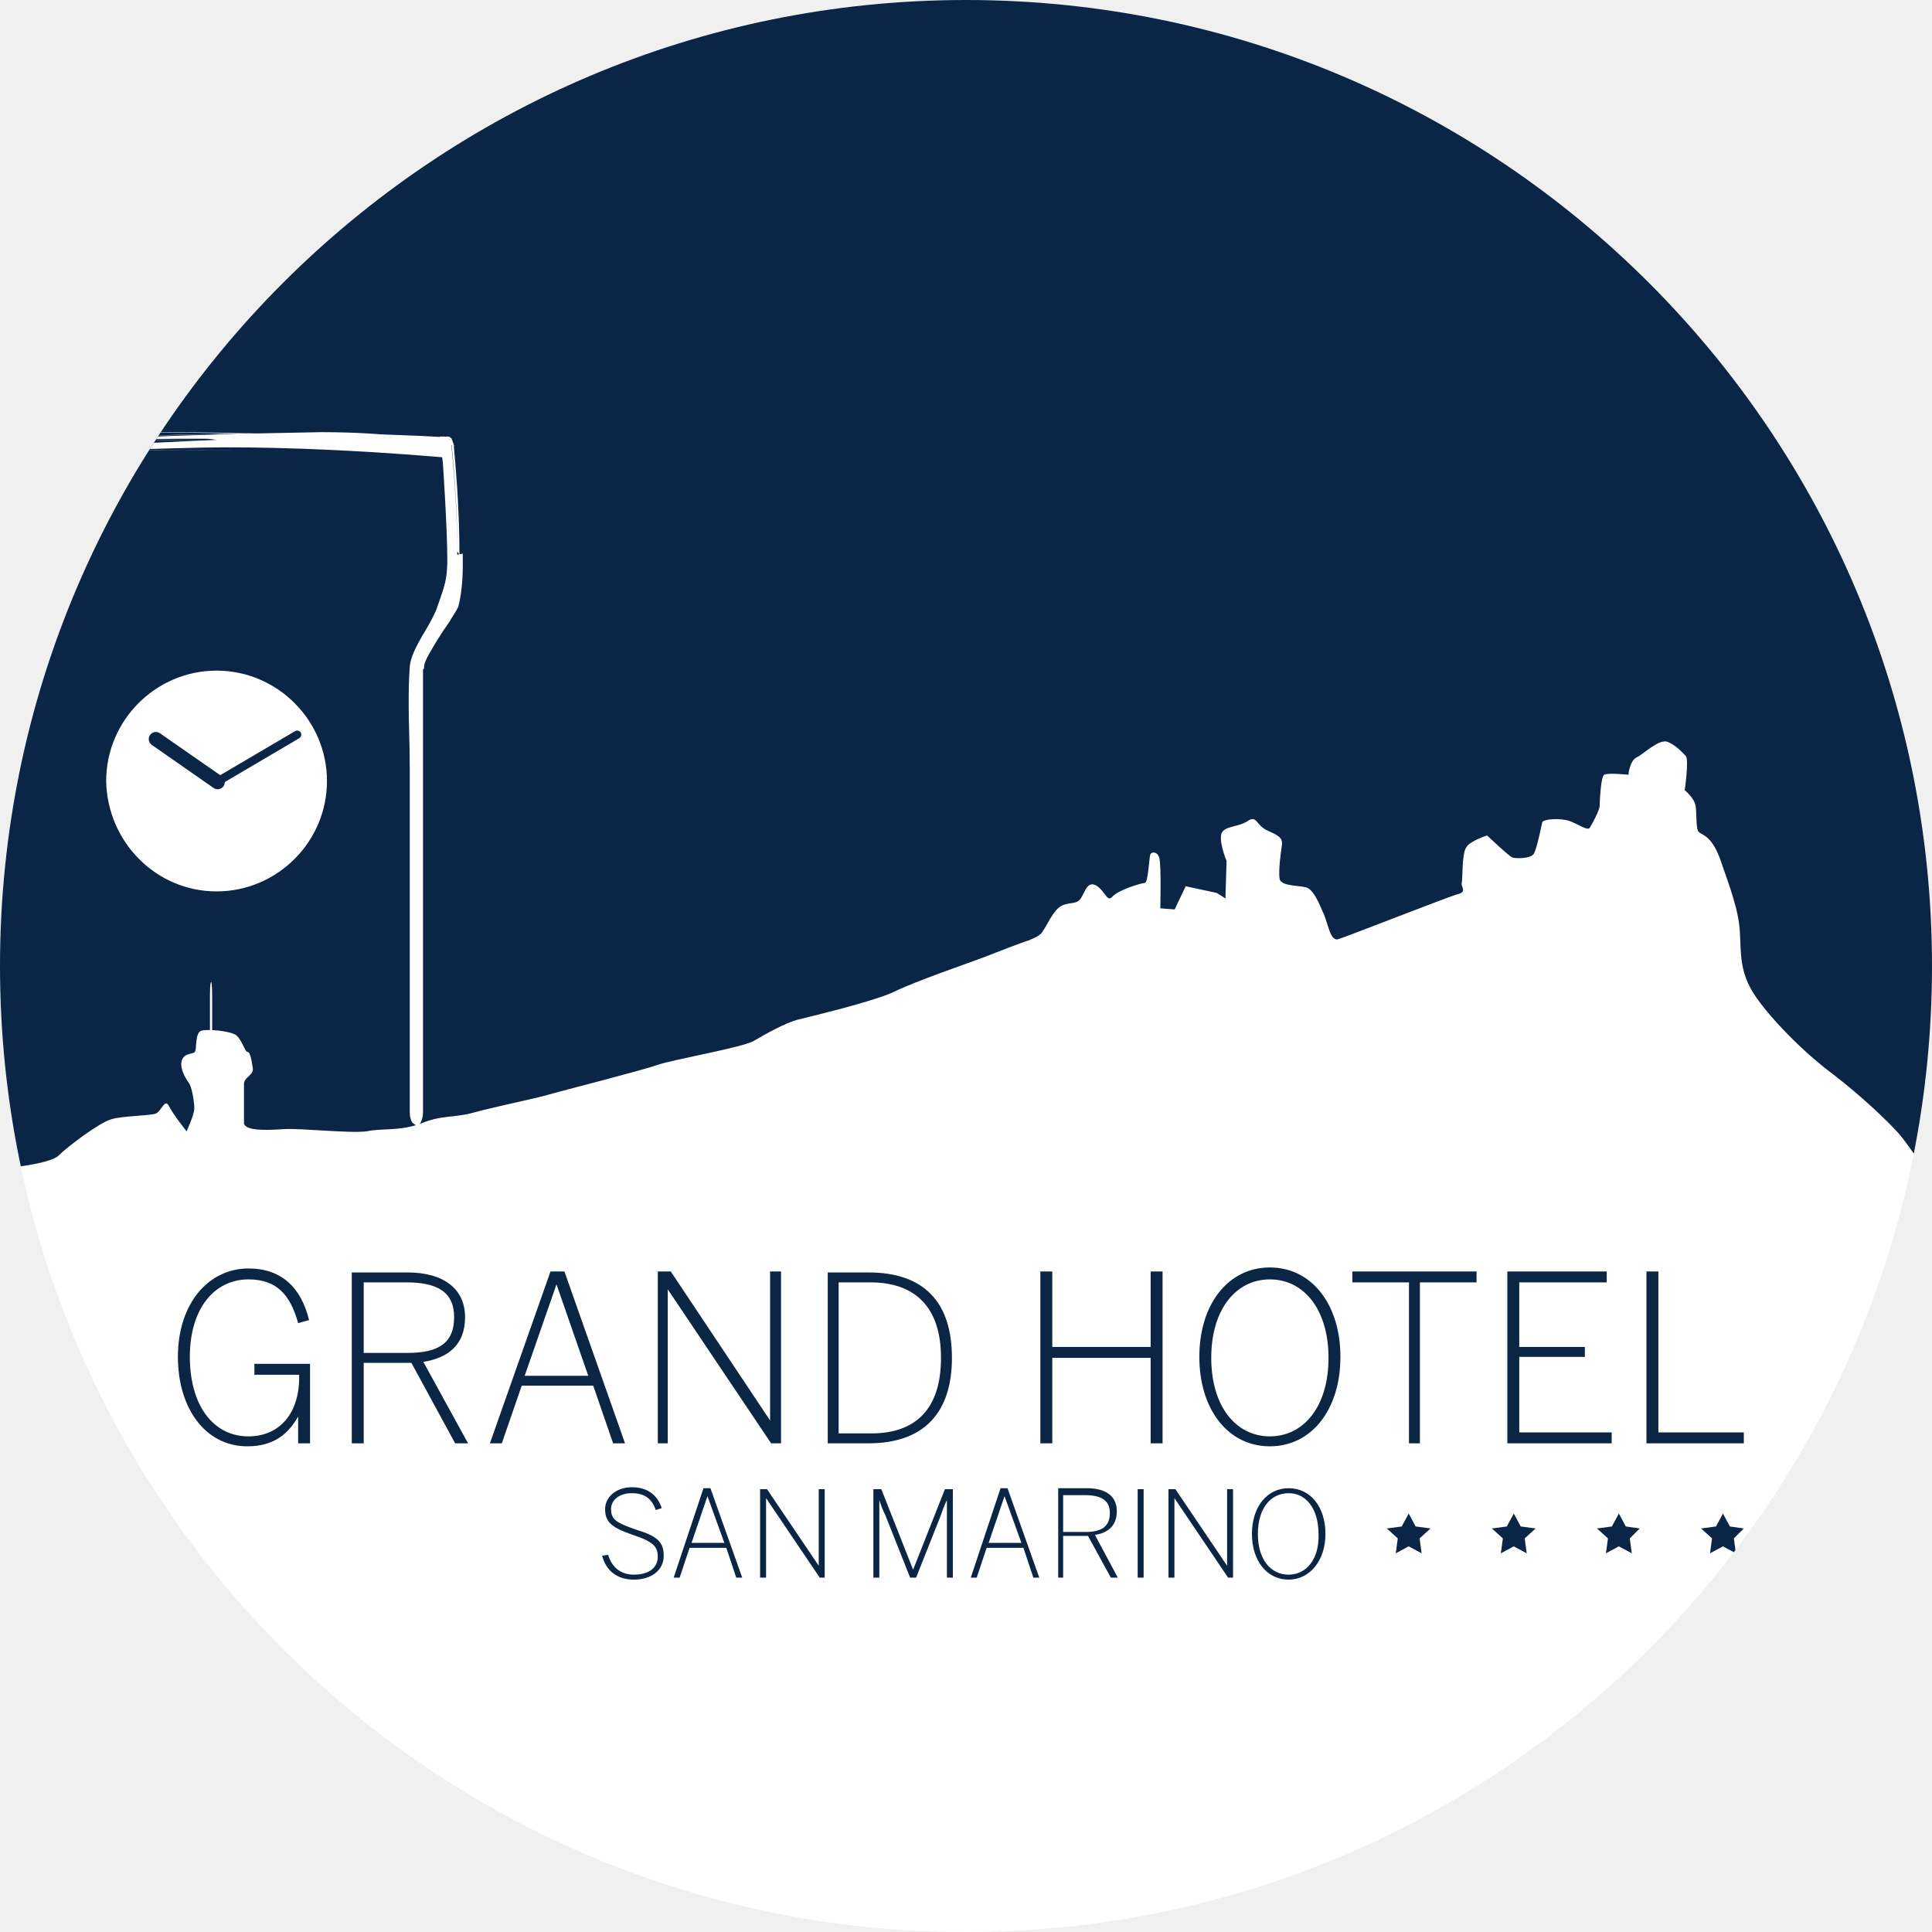
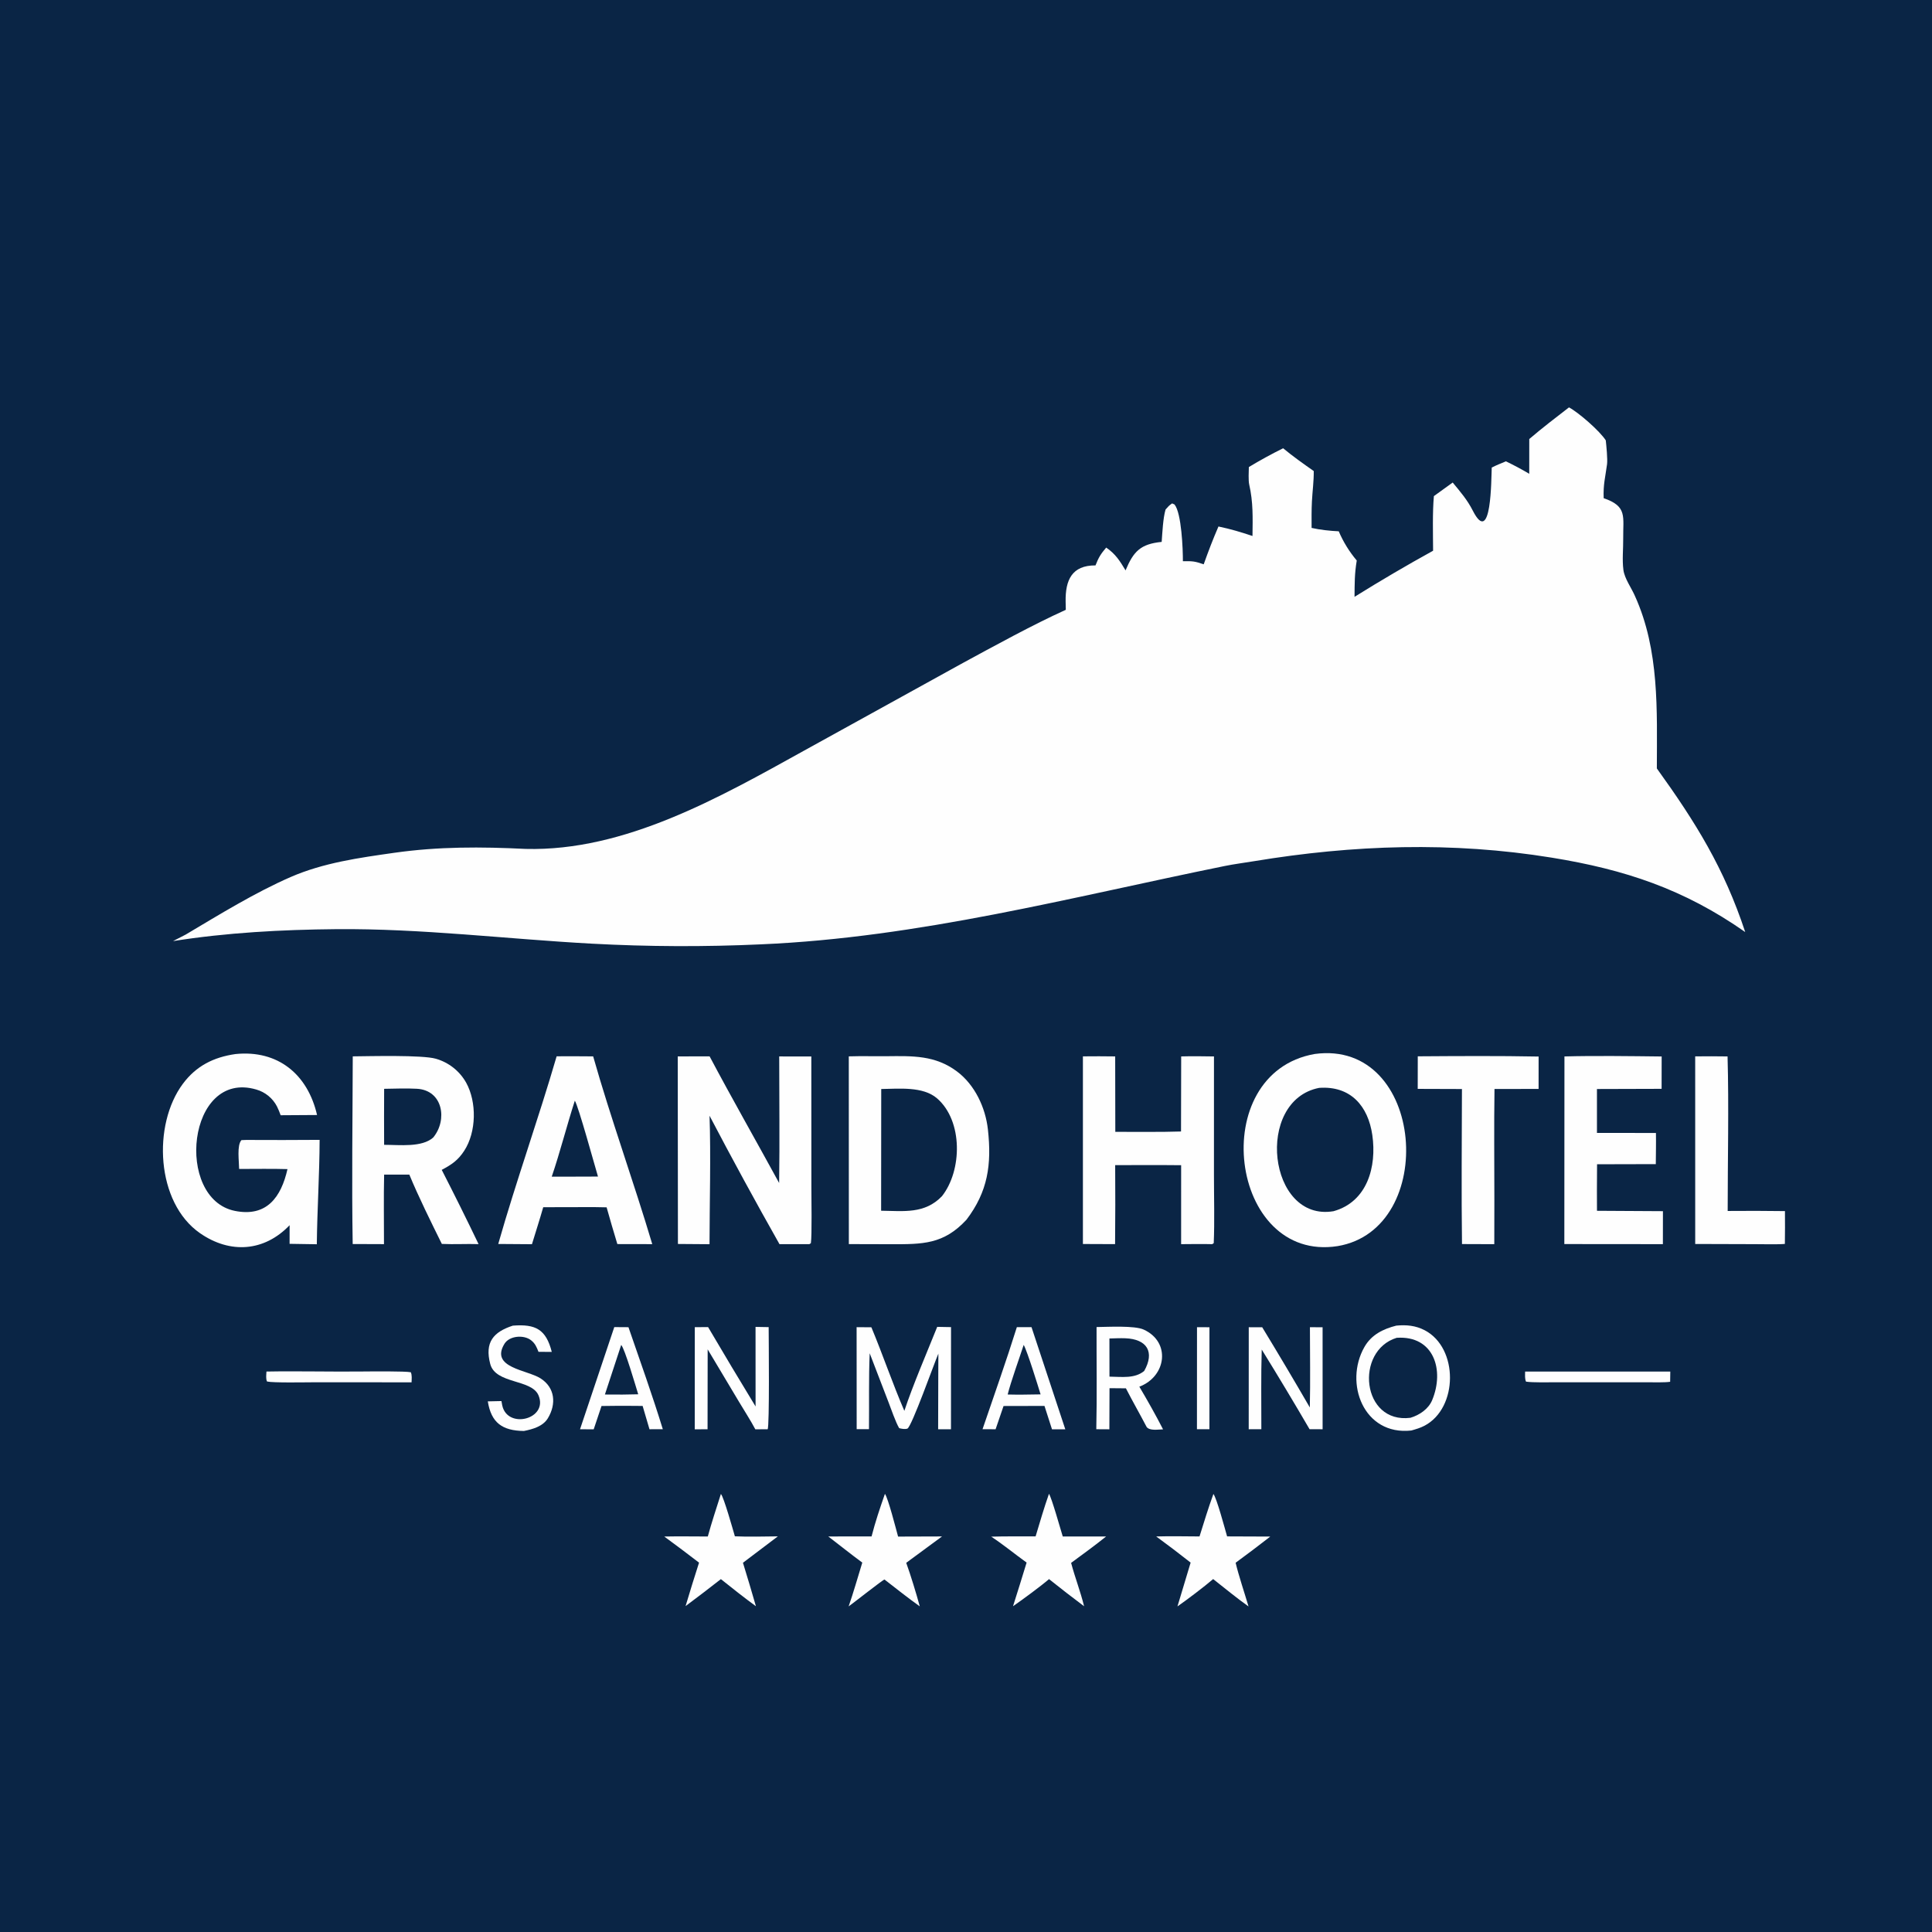
- <svg xmlns="http://www.w3.org/2000/svg" width="85" height="85" viewBox="0 0 85 85" fill="none">
-   <g clip-path="url(#clip0_2217_47)">
-     <rect width="85" height="85" rx="42.5" fill="white" />
-     <path d="M0 51.426C0 51.426 2.186 51.231 2.574 50.843C2.963 50.454 4.371 49.386 4.906 49.24C5.391 49.094 6.509 49.094 6.849 48.997C7.14 48.851 7.237 48.317 7.431 48.657C7.626 49.046 8.209 49.774 8.209 49.774C8.209 49.774 8.549 49.046 8.549 48.754C8.549 48.511 8.451 47.831 8.306 47.637C8.16 47.443 7.869 46.957 8.014 46.617C8.16 46.277 8.549 46.423 8.597 46.229C8.646 46.083 8.597 45.451 8.84 45.354C9.083 45.257 10.151 45.354 10.394 45.549C10.637 45.743 10.783 46.277 10.88 46.277C11.026 46.277 11.074 46.714 11.123 47.006C11.171 47.297 10.734 47.394 10.734 47.686V49.386C10.734 49.774 11.754 49.726 12.483 49.677C13.211 49.629 15.397 49.871 16.126 49.774C16.806 49.629 17.583 49.774 18.506 49.434C19.429 49.046 19.963 49.191 20.837 48.949C21.711 48.706 23.606 48.317 24.091 48.171C24.577 48.026 28.22 47.103 28.9 46.86C29.58 46.617 32.689 46.083 33.174 45.791C33.66 45.5 34.534 45.014 35.069 44.869C35.651 44.723 38.323 44.091 39.294 43.654C40.266 43.169 42.694 42.343 43.326 42.1C43.957 41.857 44.929 41.469 45.269 41.371C45.609 41.226 45.803 41.129 45.9 40.934C46.046 40.74 46.337 40.06 46.677 39.866C47.017 39.671 47.357 39.817 47.551 39.526C47.746 39.234 47.843 38.7 48.28 38.991C48.669 39.283 48.717 39.72 48.96 39.429C49.251 39.137 50.223 38.846 50.369 38.846C50.514 38.846 50.563 37.68 50.611 37.583C50.66 37.486 50.903 37.437 51 37.729C51.097 37.971 51.049 39.963 51.049 39.963L51.68 40.011L52.166 38.991L53.526 39.283L53.914 39.526L53.963 37.874C53.963 37.874 53.671 37.194 53.72 36.757C53.769 36.32 54.449 36.417 54.886 36.126C55.323 35.834 55.226 36.32 55.809 36.563C56.391 36.806 56.44 36.951 56.391 37.243C56.343 37.534 56.246 38.311 56.294 38.651C56.343 38.991 57.071 38.943 57.46 39.04C57.8 39.137 58.043 39.769 58.237 40.206C58.431 40.643 58.529 41.42 58.869 41.323C59.209 41.226 63.774 39.429 64.163 39.331C64.551 39.234 64.26 38.991 64.309 38.846C64.357 38.7 64.309 37.583 64.503 37.291C64.649 37 65.426 36.757 65.426 36.757C65.426 36.757 66.397 37.68 66.543 37.729C66.689 37.777 67.32 37.777 67.466 37.583C67.611 37.389 67.806 36.369 67.854 36.174C67.903 36.029 68.68 35.98 69.069 36.126C69.457 36.271 69.846 36.563 69.943 36.417C70.04 36.271 70.38 35.64 70.38 35.446C70.38 35.251 70.429 34.183 70.574 34.086C70.72 33.989 71.643 34.086 71.643 34.086C71.643 34.086 71.691 33.454 72.031 33.309C72.323 33.163 72.954 32.531 73.343 32.629C73.731 32.774 74.023 33.114 74.169 33.26C74.314 33.454 74.12 34.766 74.12 34.766C74.12 34.766 74.557 35.106 74.606 35.494C74.654 35.883 74.606 36.514 74.751 36.611C74.897 36.757 75.334 36.757 75.723 37.923C76.111 39.04 76.5 40.06 76.549 41.031C76.597 42.003 76.549 42.78 77.18 43.751C77.811 44.723 79.317 46.277 80.629 47.249C81.891 48.22 82.96 49.24 83.494 49.823C84.029 50.406 85.049 52.057 85.049 52.057V0H0V51.426Z" fill="#0A2545" />
-     <path d="M10.887 63.632C12.111 63.632 12.723 63.02 13.117 62.32V63.5H13.641V60.003H11.193V60.484H13.161C13.204 62.189 12.286 63.194 10.931 63.194C9.357 63.194 8.352 61.796 8.352 59.697C8.352 57.555 9.445 56.288 10.931 56.288C12.155 56.288 12.767 56.943 13.117 58.211L13.598 58.08C13.248 56.637 12.374 55.807 10.931 55.807C9.183 55.807 7.827 57.337 7.827 59.697C7.827 61.927 9.008 63.632 10.887 63.632ZM15.477 63.5H16.002V59.96H18.1L20.024 63.5H20.592L18.625 59.916C19.718 59.741 20.461 59.173 20.461 57.949C20.461 56.725 19.543 55.982 17.925 55.982H15.477V63.5ZM16.002 59.479V56.419H17.882C19.193 56.419 19.98 56.812 19.98 57.949C19.98 59.129 19.237 59.522 17.925 59.522H16.002V59.479ZM21.554 63.5H22.078L22.953 60.965H26.1L26.974 63.5H27.499L24.832 55.938H24.22L21.554 63.5ZM23.084 60.528L24.483 56.506L25.881 60.528H23.084ZM28.898 63.5H29.379V56.725L33.925 63.5H34.362V55.938H33.881V62.495L29.51 55.938H28.941V63.5H28.898ZM36.417 63.5H38.209C40.657 63.5 41.881 62.145 41.881 59.741C41.881 57.293 40.657 55.982 38.209 55.982H36.417V63.5ZM36.897 63.02V56.419H38.296C40.22 56.419 41.4 57.468 41.4 59.741C41.4 62.014 40.263 63.063 38.34 63.063H36.897V63.02ZM45.771 63.5H46.296V59.741H50.624V63.5H51.148V55.938H50.624V59.26H46.296V55.938H45.771V63.5ZM55.869 63.632C57.705 63.632 58.973 62.014 58.973 59.697C58.973 57.38 57.705 55.763 55.869 55.763C54.033 55.763 52.766 57.38 52.766 59.697C52.766 62.014 54.033 63.632 55.869 63.632ZM55.869 63.194C54.383 63.194 53.29 61.883 53.29 59.741C53.29 57.599 54.383 56.288 55.869 56.288C57.356 56.288 58.449 57.599 58.449 59.741C58.449 61.883 57.356 63.194 55.869 63.194ZM61.946 63.5H62.47V56.419H64.962V55.938H59.498V56.419H61.989V63.5H61.946ZM66.317 63.5H70.907V63.02H66.842V59.697H69.727V59.26H66.842V56.419H70.689V55.938H66.317V63.5ZM72.437 63.5H76.721V63.02H72.962V55.938H72.437V63.5Z" fill="#0B2645" />
-     <path d="M27.89 69.497C28.633 69.497 29.201 69.104 29.201 68.448C29.201 67.836 28.895 67.574 28.021 67.311C27.147 67.005 26.884 66.874 26.884 66.393C26.884 66 27.234 65.694 27.802 65.694C28.327 65.694 28.677 65.912 28.851 66.437L29.114 66.35C28.939 65.825 28.545 65.432 27.802 65.432C27.103 65.432 26.622 65.869 26.622 66.393C26.622 67.005 26.972 67.224 27.846 67.53C28.764 67.836 28.939 68.054 28.939 68.492C28.939 68.972 28.545 69.278 27.89 69.278C27.321 69.278 26.928 68.972 26.753 68.404L26.491 68.448C26.666 69.104 27.147 69.497 27.89 69.497ZM29.638 69.41H29.901L30.338 68.098H31.955L32.392 69.41H32.655L31.256 65.475H30.95L29.638 69.41ZM30.425 67.88L31.125 65.825L31.868 67.88H30.425ZM33.441 69.41H33.704V65.912L36.064 69.41H36.283V65.519H36.021V68.885L33.747 65.519H33.441V69.41ZM38.469 69.41H38.687V66C38.775 66.262 38.818 66.393 38.949 66.656L40.042 69.41H40.305L41.397 66.656C41.485 66.393 41.572 66.175 41.66 66V69.41H41.922V65.519H41.572L40.173 69.06L38.775 65.519H38.425V69.41H38.469ZM42.709 69.41H42.971L43.408 68.098H45.026L45.463 69.41H45.725L44.326 65.475H44.02L42.709 69.41ZM43.496 67.88L44.195 65.825L44.938 67.88H43.496ZM46.512 69.41H46.774V67.574H47.867L48.873 69.41H49.179L48.173 67.53C48.741 67.442 49.135 67.136 49.135 66.481C49.135 65.825 48.654 65.475 47.823 65.475H46.556V69.41H46.512ZM46.774 67.355V65.781H47.736C48.435 65.781 48.829 66 48.829 66.568C48.829 67.18 48.435 67.399 47.78 67.399H46.774V67.355ZM50.053 69.41H50.315V65.519H50.053V69.41ZM51.408 69.41H51.67V65.912L54.031 69.41H54.249V65.519H53.987V68.885L51.714 65.519H51.408V69.41ZM56.697 69.497C57.615 69.497 58.315 68.666 58.315 67.486C58.315 66.306 57.659 65.475 56.697 65.475C55.736 65.475 55.08 66.306 55.08 67.486C55.08 68.666 55.736 69.497 56.697 69.497ZM56.697 69.278C55.911 69.278 55.342 68.623 55.342 67.486C55.342 66.35 55.911 65.694 56.697 65.694C57.441 65.694 58.009 66.35 58.009 67.486C58.053 68.579 57.484 69.278 56.697 69.278Z" fill="#0B2645" />
-     <path d="M61.977 66.59L62.283 67.158L62.938 67.246L62.457 67.683L62.545 68.339L61.977 68.033L61.408 68.339L61.496 67.683L61.015 67.246L61.671 67.158L61.977 66.59Z" fill="#0A2545" />
-     <path d="M66.6 66.59L66.906 67.158L67.562 67.246L67.081 67.683L67.168 68.339L66.6 68.033L66.032 68.339L66.119 67.683L65.638 67.246L66.294 67.158L66.6 66.59Z" fill="#0A2545" />
-     <path d="M71.223 66.59L71.529 67.158L72.141 67.246L71.704 67.683L71.792 68.339L71.223 68.033L70.655 68.339L70.743 67.683L70.262 67.246L70.917 67.158L71.223 66.59Z" fill="#0A2545" />
-     <path d="M75.803 66.59L76.109 67.158L76.721 67.246L76.284 67.683L76.371 68.339L75.803 68.033L75.235 68.339L75.322 67.683L74.841 67.246L75.497 67.158L75.803 66.59Z" fill="#0A2545" />
-     <path fill-rule="evenodd" clip-rule="evenodd" d="M19.802 19.336C19.796 19.338 19.788 19.339 19.779 19.34L19.777 19.337V19.304C19.777 19.304 19.79 19.317 19.802 19.336ZM19.943 19.499H20.02C20.02 19.499 19.994 19.499 19.942 19.497C19.937 19.481 19.93 19.466 19.923 19.451C19.923 19.427 19.91 19.402 19.898 19.378C19.886 19.353 19.874 19.328 19.874 19.304C19.826 19.256 19.777 19.208 19.728 19.208H19.399L19.389 19.207L19.389 19.208H19.34L19.341 19.222C18.963 19.198 18.22 19.16 16.765 19.11C16.747 19.108 15.636 19.013 14.143 19.013C14.118 19.014 12.927 19.037 11.311 19.069C9.114 19.023 5.815 18.977 5.303 19.013H4.963C4.331 19.013 2.923 19.013 2 19.062C3.263 19.013 5.351 19.013 5.351 19.013C5.74 19.013 7.731 19.013 9.626 19.062H9.674C10.124 19.062 10.568 19.067 10.982 19.075L10.848 19.078C10.299 19.064 9.848 19.062 9.641 19.062C9.766 19.063 9.955 19.069 10.189 19.077C10.271 19.08 10.357 19.083 10.449 19.085L9.949 19.095C9.705 19.1 9.457 19.105 9.206 19.11H9.188C8.459 19.11 7.106 19.147 5.797 19.188C4.048 19.231 2.648 19.272 2.389 19.304C2.394 19.304 4.056 19.242 5.797 19.188C6.863 19.162 8.059 19.134 9.206 19.11H9.675C9.675 19.11 5.957 19.22 3.895 19.336C3.585 19.339 3.332 19.345 3.166 19.353H3.604C3.068 19.386 2.686 19.42 2.583 19.451L2.583 19.451C2.604 19.45 3.761 19.395 5.131 19.353H8.606H9.14C8.833 19.353 8.318 19.35 7.712 19.345L7.712 19.345C7.13 19.341 6.464 19.336 5.818 19.334C6.491 19.316 7.178 19.304 7.78 19.304H9.092C9.221 19.304 9.351 19.326 9.437 19.34C9.48 19.348 9.512 19.353 9.528 19.353C9.477 19.355 3.648 19.597 2.923 19.742C2.923 19.742 3.797 19.693 4.234 19.693H4.623L5.108 19.645L5.106 19.645L5.106 19.645C5.052 19.652 4.27 19.744 3.894 19.791H5.497C5.497 19.791 6.711 19.741 8.849 19.693C11.293 19.645 14.968 19.74 19.453 20.116L19.485 20.374C19.488 20.408 19.68 23.248 19.68 24.648C19.68 25.446 19.549 25.818 19.34 26.41L19.34 26.41C19.295 26.539 19.246 26.678 19.194 26.834C19.049 27.174 18.805 27.61 18.562 27.999C18.32 28.436 18.077 28.873 18.028 29.31C17.98 30.028 17.98 30.558 17.98 30.991V31.01C17.98 31.399 17.99 31.75 18 32.139V32.139C18.014 32.624 18.028 33.17 18.028 33.924V48.933C18.028 49.127 18.077 49.273 18.126 49.371C18.174 49.419 18.223 49.468 18.32 49.516C18.417 49.516 18.466 49.468 18.515 49.371C18.563 49.273 18.611 49.127 18.611 48.933V29.456L18.66 29.408V29.31C18.66 29.213 18.758 28.97 18.903 28.727C19.098 28.387 19.389 27.902 19.632 27.562C19.723 27.44 19.795 27.318 19.861 27.208L19.861 27.208L19.861 27.208C19.899 27.143 19.935 27.082 19.972 27.028C20.067 26.884 20.116 26.787 20.164 26.691L20.164 26.691L20.166 26.687C20.311 26.104 20.36 25.473 20.36 24.89V24.356L20.214 24.384C20.213 22.836 20.117 21.24 19.972 19.693C19.972 19.67 19.971 19.635 19.966 19.595C19.967 19.595 19.968 19.596 19.969 19.596C19.97 19.596 19.971 19.596 19.972 19.596H20.068C20.065 19.596 20.029 19.592 19.965 19.587C19.961 19.559 19.954 19.529 19.943 19.499ZM19.859 19.577L19.86 19.575L19.862 19.578L19.859 19.577ZM19.057 27.517C19.029 27.562 19.001 27.608 18.973 27.654L18.973 27.654C18.912 27.753 18.849 27.854 18.788 27.957L18.823 27.901L18.823 27.901L18.823 27.901C18.904 27.771 18.984 27.643 19.057 27.517ZM20.117 24.405V24.405C20.117 22.85 20.02 21.247 19.874 19.742C19.874 19.707 19.868 19.647 19.856 19.585L19.857 19.582L19.866 19.584C19.867 19.585 19.868 19.587 19.869 19.589C19.871 19.592 19.872 19.594 19.874 19.596C20.02 21.151 20.117 22.705 20.117 24.259L20.203 24.387L20.117 24.405ZM3.749 19.887C3.756 19.884 3.85 19.839 3.943 19.839L3.931 19.839H3.931C3.735 19.839 3.682 19.839 3.682 19.844C3.681 19.846 3.688 19.849 3.698 19.852C3.718 19.859 3.749 19.87 3.749 19.887ZM9.966 19.79H10.889C10.889 19.79 4.963 19.79 4.477 19.839C4.866 19.79 8.266 19.79 9.966 19.79H9.966ZM9.237 43.833V47.087C9.237 47.136 9.237 47.719 9.286 47.719C9.369 47.719 9.345 47.291 9.337 47.138C9.335 47.112 9.334 47.094 9.334 47.087V43.833C9.334 43.785 9.334 43.202 9.286 43.202C9.237 43.25 9.237 43.785 9.237 43.833ZM14.385 34.362C14.385 31.691 12.2 29.505 9.529 29.505C6.857 29.505 4.671 31.691 4.671 34.362C4.72 37.033 6.857 39.218 9.529 39.218C12.2 39.218 14.385 37.033 14.385 34.362ZM9.689 34.105L12.983 32.166C13.069 32.115 13.18 32.144 13.231 32.23C13.281 32.316 13.252 32.428 13.166 32.478L9.89 34.407C9.891 34.47 9.873 34.534 9.834 34.59C9.735 34.731 9.54 34.767 9.398 34.668L6.678 32.773C6.536 32.674 6.501 32.48 6.6 32.338C6.699 32.196 6.894 32.161 7.036 32.26L9.689 34.105Z" fill="white" />
+ <svg xmlns="http://www.w3.org/2000/svg" width="1024" height="1024" viewBox="0 0 1024 1024" fill="none">
+   <g clip-path="url(#clip0_2483_4)">
+     <path d="M0 0H1024V1024H0V0Z" fill="#0A2545" />
+     <path d="M831.605 215.916C836.905 218.816 847.855 228.388 851.095 233.389C851.405 236.216 852.12 243.422 851.77 246.054C850.82 253.154 849.7 256.683 849.98 264.048C862.63 268.372 860.21 273.76 860.33 285.506C860.38 290.898 859.74 296.693 860.435 302.026C861.045 306.701 864.69 311.559 866.56 315.9C879.605 344.71 878.21 376.481 878.165 407.294C898.92 436.118 913.83 460.189 925 494.007C892.52 471.271 861.295 460.874 822.425 454.568C769.575 445.993 717.365 447.733 664.68 456.447C659.52 457.3 654.18 457.971 649.065 459.011C567.325 475.621 487.181 496.906 403.341 500.52C373.491 501.895 343.591 501.775 313.753 500.165C268.546 497.723 223.412 492.065 178.096 492.477C149.324 492.739 120.164 494.298 91.716 498.797L98.417 495.347C116.178 484.791 135.182 473.071 154.021 464.857C171.422 457.27 190.453 454.631 209.031 451.992C232.466 448.664 255.061 448.783 278.584 449.941C331.175 451.314 381.38 422.663 426.189 397.844L509.5 351.85C526.55 342.589 547.33 331.163 564.895 323.212L564.805 318.789C564.63 307.527 568.07 299.6 580.63 299.679C582.3 295.403 583.45 293.6 586.31 290.225C591.275 293.623 593.545 297.288 596.57 302.316C600.76 292.263 604.495 288.321 615.715 287.214C616.075 282.299 616.425 274.606 617.77 270.061C619.19 268.46 619.51 267.996 621.245 266.817L622.515 267.382C626.245 271.912 626.995 291.207 626.955 297.458C632.235 297.371 633.215 297.468 637.99 299.097C640.585 291.82 642.745 286.156 645.81 279.051C652.49 280.46 657.47 281.963 663.845 284.081C663.96 274.399 664.26 266.215 662.095 256.751C661.625 254.691 661.85 249.735 661.915 247.545C667.835 243.977 673.895 240.655 680.09 237.588C685.115 241.781 690.96 245.907 696.31 249.663C696.385 254.978 695.625 260.367 695.35 265.685C695.105 270.383 695.155 275.1 695.175 279.805C699.585 280.82 705.035 281.395 709.56 281.599C711.955 287.204 715.17 292.42 719.105 297.077C717.92 304.25 718 309.061 717.93 316.336C731.59 307.819 745.475 299.671 759.57 291.898C759.525 283.093 759.2 271.491 759.99 262.944L769.96 255.752C773.985 260.611 777.72 264.954 780.58 270.59C790.63 290.37 790.37 253.285 790.65 247.823C793.03 246.583 795.68 245.55 798.175 244.509C802.8 246.768 806.07 248.497 810.53 251.117L810.545 232.693C817.325 226.884 824.53 221.377 831.605 215.916Z" fill="#FEFEFE" />
+     <path d="M696.815 558.635C755.36 550.66 762.65 651.5 708.965 660.465C651.535 669.425 638.935 568.79 696.815 558.635ZM727.36 601.63C725.145 586.265 715.9 575.395 699.155 576.6C664.895 583.305 672.08 647.83 706.815 641.96C724.73 636.96 729.77 618.33 727.36 601.63Z" fill="#FEFEFE" />
+     <path d="M469.971 559.815C483.681 559.675 495.622 559.25 507.165 567.855C516.69 574.96 522.34 587.035 523.62 598.7C525.665 617.325 523.56 631.585 512.265 646.455C500.115 659.625 488.911 659.48 472.227 659.46L449.905 659.4L449.877 559.895C456.512 559.68 463.36 559.885 469.971 559.815ZM496.663 582.16C489.193 575.69 476.414 577.08 467.071 577.2L467.015 641.71C479.013 641.855 490.106 643.52 499.251 634.015C509.995 620.435 510.465 594.105 496.663 582.16Z" fill="#FEFEFE" />
+     <path d="M186.968 559.895C196.178 559.805 223.833 559.09 230.98 561.145C237.806 563.085 243.589 567.645 247.067 573.83C252.767 584.135 252.526 599.945 246.068 609.9C242.741 615.03 239.373 617.255 234.125 620.055C240.81 633.085 247.32 646.205 253.653 659.41C247.182 659.21 240.816 659.61 234.185 659.305C228.521 647.855 221.821 634.34 216.958 622.575H203.596C203.31 634.51 203.535 647.405 203.519 659.42L186.935 659.36C186.385 626.9 186.892 592.44 186.968 559.895ZM220.922 577.065C215.244 576.76 209.309 577.015 203.602 577.095C203.546 586.99 203.542 596.885 203.59 606.78C211.851 606.78 223.624 608.255 229.615 602.905C237.315 593.55 234.759 577.81 220.922 577.065Z" fill="#FEFEFE" />
+     <path d="M124.798 558.67C147.317 556.365 163.099 569.445 168.05 590.98L148.755 591.1C148.242 589.7 147.507 587.8 146.839 586.505C144.575 582.095 140.586 578.825 135.82 577.465C99.248 566.755 92.515 635.34 124.48 641.795C141.389 645.21 149.018 634.46 152.371 619.65C144.074 619.405 135.093 619.57 126.744 619.57C126.724 615.545 125.453 607.05 127.967 604.285L130.519 604.19C143.483 604.265 156.447 604.25 169.41 604.15C169.322 622.85 168.13 640.92 167.917 659.48L153.488 659.255L153.503 649.38C140.062 663.435 121.933 664.675 105.994 653.605C82.651 637.39 80.749 596.16 96.921 574.44C103.989 564.95 113.214 560.34 124.798 558.67Z" fill="#FEFEFE" />
+     <path d="M359.217 559.92L376.103 559.89C387.932 582.2 400.82 604.78 412.959 627.015C413.3 604.98 412.991 582.04 412.999 559.935L430.018 559.955L430.048 629.23C430.047 634.385 430.403 654.98 429.782 658.915L428.975 659.43L413.139 659.425C400.423 636.93 388.065 614.24 376.069 591.36C376.816 612.32 376.09 638.09 376.06 659.455L359.314 659.33L359.217 559.92Z" fill="#FEFEFE" />
+     <path d="M295.03 559.86C301.482 559.82 307.936 559.835 314.388 559.9C323.606 592.45 335.945 626.595 345.711 659.42L327.21 659.385C325.242 652.915 323.346 646.425 321.52 639.91L314.748 639.79L287.921 639.85C286.082 646.295 283.909 653.02 281.946 659.46L264.077 659.331C273.542 626.066 285.402 592.97 295.03 559.86ZM304.676 583.375C300.413 596.575 296.828 610.79 292.432 623.66C296.495 623.66 300.59 623.695 304.651 623.645L316.946 623.605C315.135 617.56 306.628 586.507 304.676 583.375Z" fill="#FEFEFE" />
+     <path d="M626.05 559.925C631.87 559.745 637.61 559.86 643.43 559.935L643.42 622.565C643.415 633.83 643.795 647.82 643.305 658.905L642.48 659.435C637.2 659.275 631.345 659.415 626.02 659.43L626.025 617.58C614.445 617.45 602.66 617.55 591.065 617.54C591.165 631.5 591.15 645.46 591.015 659.415L573.965 659.345V559.895C579.665 559.83 585.37 559.835 591.07 559.92L591.135 599.905C602.66 599.845 614.485 600.1 625.965 599.71L626.05 559.925Z" fill="#FEFEFE" />
+     <path d="M829.19 559.935C845.52 559.5 864.345 559.775 880.715 559.955C880.675 565.67 880.665 571.385 880.685 577.1L846.415 577.2L846.42 600.465L877.685 600.5C877.78 605.905 877.65 611.58 877.61 617.01L846.475 617.085L846.4 630.625L846.43 641.745L881.39 641.945L881.365 659.425L829.13 659.38L829.19 559.935Z" fill="#FEFEFE" />
+     <path d="M751.45 559.87C772.46 559.735 794.54 559.58 815.495 559.99L815.485 577.155L792.115 577.185C791.82 596.565 792.05 616.505 792.045 635.925L792.005 659.44L774.89 659.38C774.525 632.2 774.81 604.41 774.86 577.205L751.42 577.13L751.45 559.87Z" fill="#FEFEFE" />
+     <path d="M898.49 559.9C904.205 559.83 909.925 559.84 915.64 559.93C916.385 586.065 915.695 615.435 915.705 641.835C925.825 641.745 935.94 641.77 946.06 641.905C946.115 647.705 946.1 653.5 946.02 659.3C942.59 659.65 933.99 659.435 930.355 659.43L898.5 659.335L898.49 559.9Z" fill="#FEFEFE" />
+     <path d="M740.055 702.61C745.405 702.095 750.325 702.55 755.155 705.075C773.11 714.49 772.87 746.235 755.06 755.645C752.8 756.84 750.455 757.505 748.02 758.2C722.74 760.99 712.29 733.035 723.16 713.95C726.89 707.395 733.1 704.385 740.055 702.61ZM759.09 742.07C765.685 726.21 760.02 707.73 740.27 709.065C717.925 715.95 721.655 754.745 747.575 751.455C752.4 750.005 757.125 746.8 759.09 742.07Z" fill="#FEFEFE" />
+     <path d="M581.2 703.365C587.135 703.3 601.285 702.485 606.17 704.7C620.62 711.26 618.295 729.505 603.87 734.975C607.815 741.59 613.01 750.81 616.445 757.59C613.77 757.66 609.35 758.435 607.745 756.33C604.155 749.455 600.335 742.825 596.755 735.84L588.065 735.765L587.99 757.56L581.06 757.52C581.46 739.94 581.15 721.085 581.2 703.365Z" fill="#FEFEFE" />
+     <path d="M588.02 709.42C590.805 709.355 593.695 709.205 596.47 709.31C608.015 709.77 612.12 716.645 606.43 726.66C601.35 730.795 594.64 729.73 588.04 729.645L588.02 709.42Z" fill="#0A2545" />
+     <path d="M496.742 703.265L504.065 703.4L504.04 757.545L497.232 757.535L497.303 729.915L497.358 717.455C495.234 722.28 483.175 756.335 480.928 757.195C479.776 757.63 477.697 757.285 476.579 756.945C474.748 753.895 472.221 746.555 470.818 742.905L460.954 717.255C460.401 730.23 460.717 744.35 460.576 757.48L454.055 757.49L454.019 703.43L461.847 703.49C467.907 718 473.034 733.225 479.328 747.78C483.713 734.455 491.361 716.685 496.742 703.265Z" fill="#FEFEFE" />
+     <path d="M643.13 791.84C644.85 793.925 649.27 810.43 650.385 814.32L673.275 814.41C667.22 819.12 661.1 823.75 654.91 828.285C656.465 834.94 659.725 844.585 661.74 851.45C655.615 847.105 648.96 841.635 642.995 836.94C638.38 840.92 628.895 848.09 624.075 851.43L631.06 828.21C625.065 823.48 618.985 818.86 612.815 814.355C620.275 814.14 628.27 814.31 635.77 814.345C638.125 806.835 640.435 799.225 643.13 791.84Z" fill="#FEFEFE" />
+     <path d="M555.975 791.755C557.36 793.7 562.055 810.41 563.285 814.37L586.275 814.355C580.775 818.81 573.435 824.14 567.71 828.36C569.78 836.16 572.61 843.315 574.595 851.345C568.32 846.65 562.125 841.855 556.01 836.96C551.595 840.76 541.665 848.055 536.92 851.335C539.37 843.64 541.77 835.925 544.125 828.2C537.77 823.625 532.02 818.84 525.38 814.455C533.055 814.235 541.18 814.34 548.89 814.315C551.155 806.805 553.375 799.15 555.975 791.755Z" fill="#FEFEFE" />
+     <path d="M469.029 791.78C470.688 793.93 474.924 810.485 476.005 814.42L499.293 814.345L480.314 828.325C482.625 834.66 485.778 845.045 487.5 851.415C481.189 846.9 474.948 841.95 468.803 837.18C467.96 837.27 452.257 849.69 449.799 851.42C452.34 844.105 454.733 835.675 457.032 828.21C451.083 823.825 444.903 818.88 438.998 814.355L461.946 814.345C463.912 806.675 466.413 799.24 469.029 791.78Z" fill="#FEFEFE" />
+     <path d="M382.091 791.83C383.633 793.47 388.521 810.955 389.503 814.275C396.466 814.605 405.238 814.37 412.285 814.3L393.782 828.295C396.142 835.955 398.433 843.64 400.655 851.34C394.738 847.035 387.783 841.525 382.08 836.97C375.902 841.81 369.664 846.575 363.368 851.26C365.669 843.56 368.05 835.885 370.509 828.235C364.416 823.55 358.268 818.935 352.069 814.39C359.614 814.23 367.572 814.365 375.149 814.375C377.183 806.935 379.752 799.215 382.091 791.83Z" fill="#FEFEFE" />
+     <path d="M333.096 703.44C339.145 720.955 345.903 739.9 351.305 757.515L344.239 757.53L340.604 745.175L332.375 745.115C327.856 745.105 323.336 745.14 318.816 745.21L314.668 757.58L307.425 757.535L325.583 703.39L333.096 703.44ZM320.611 739.12L329.93 739.155L338.269 739.005C337.006 734.919 331.102 714.72 329.25 712.85L320.611 739.12Z" fill="#FEFEFE" />
+     <path d="M564.635 757.575L557.58 757.565L553.6 745.18H547.625L531.9 745.215L527.685 757.54L520.765 757.5C526.745 739.965 533.445 721.04 538.95 703.425H546.725L564.635 757.575ZM542.58 712.825C540.375 719.61 535.66 732.635 534.09 739.115C536.72 739.145 539.78 739.245 542.375 739.18L551.535 739.05C550.16 734.565 544.525 716.276 542.58 712.825Z" fill="#FEFEFE" />
+     <path d="M400.455 703.28L407.41 703.405C407.43 709.075 407.913 756.02 406.862 757.535L400.343 757.57C398.091 753.275 394.202 747.19 391.624 742.88L375.079 715.185L375.022 757.545L368.227 757.565L368.258 703.425L375.303 703.385C383.579 717.475 391.969 731.495 400.47 745.455L400.455 703.28Z" fill="#FEFEFE" />
+     <path d="M694.29 703.445L701 703.48L701.01 757.53L694.1 757.52C685.835 743.335 677.385 729.255 668.745 715.295C668.315 728.965 668.565 743.745 668.54 757.51L661.845 757.53L661.865 703.46L669 703.48C677.565 717.555 685.98 731.725 694.235 745.985C694.55 732.105 694.3 717.395 694.29 703.445Z" fill="#FEFEFE" />
+     <path d="M271.804 702.62C283.859 701.68 289.413 704.55 292.454 716.535L285.414 716.495C284.402 713.945 283.685 712.115 281.488 710.375C277.666 707.35 270 707.925 267.359 712.26C259.636 724.95 279.36 726.02 286.469 730.545C294.205 735.465 294.954 744.14 290.377 751.71C287.773 756.015 282.366 757.515 277.675 758.45C266.15 758.295 260.36 754.055 258.545 742.755L265.776 742.59C265.896 743.365 266.036 744.14 266.196 744.905C268.991 757.76 290.728 752.15 285.419 739.565C281.742 730.85 262.66 733.67 259.834 722.92C256.808 711.4 261.54 705.965 271.804 702.62Z" fill="#FEFEFE" />
+     <path d="M141.231 726.945C158.334 726.635 175.925 727.125 193.081 726.915C196.838 726.87 215.046 726.705 217.742 727.325C218.434 728.94 218.19 730.85 218.136 732.655L165.691 732.645C161.41 732.655 144.773 732.975 141.535 732.225C140.824 730.8 141.147 728.64 141.231 726.945Z" fill="#FEFEFE" />
+     <path d="M808.345 726.965L885.29 726.95L885.215 732.375C882.3 732.81 876.54 732.635 873.405 732.64L851.47 732.645L824.735 732.635C820.495 732.63 812.735 732.85 808.83 732.305C808.12 730.795 808.33 728.715 808.345 726.965Z" fill="#FEFEFE" />
+     <path d="M634.435 703.445L641.035 703.465L641.015 757.505L634.405 757.52L634.435 703.445Z" fill="#FEFEFE" />
  </g>
  <defs>
-     <clipPath id="clip0_2217_47">
-       <rect width="85" height="85" rx="42.5" fill="white" />
+     <clipPath id="clip0_2483_4">
+       <rect width="1024" height="1024" fill="white" />
    </clipPath>
  </defs>
</svg>
